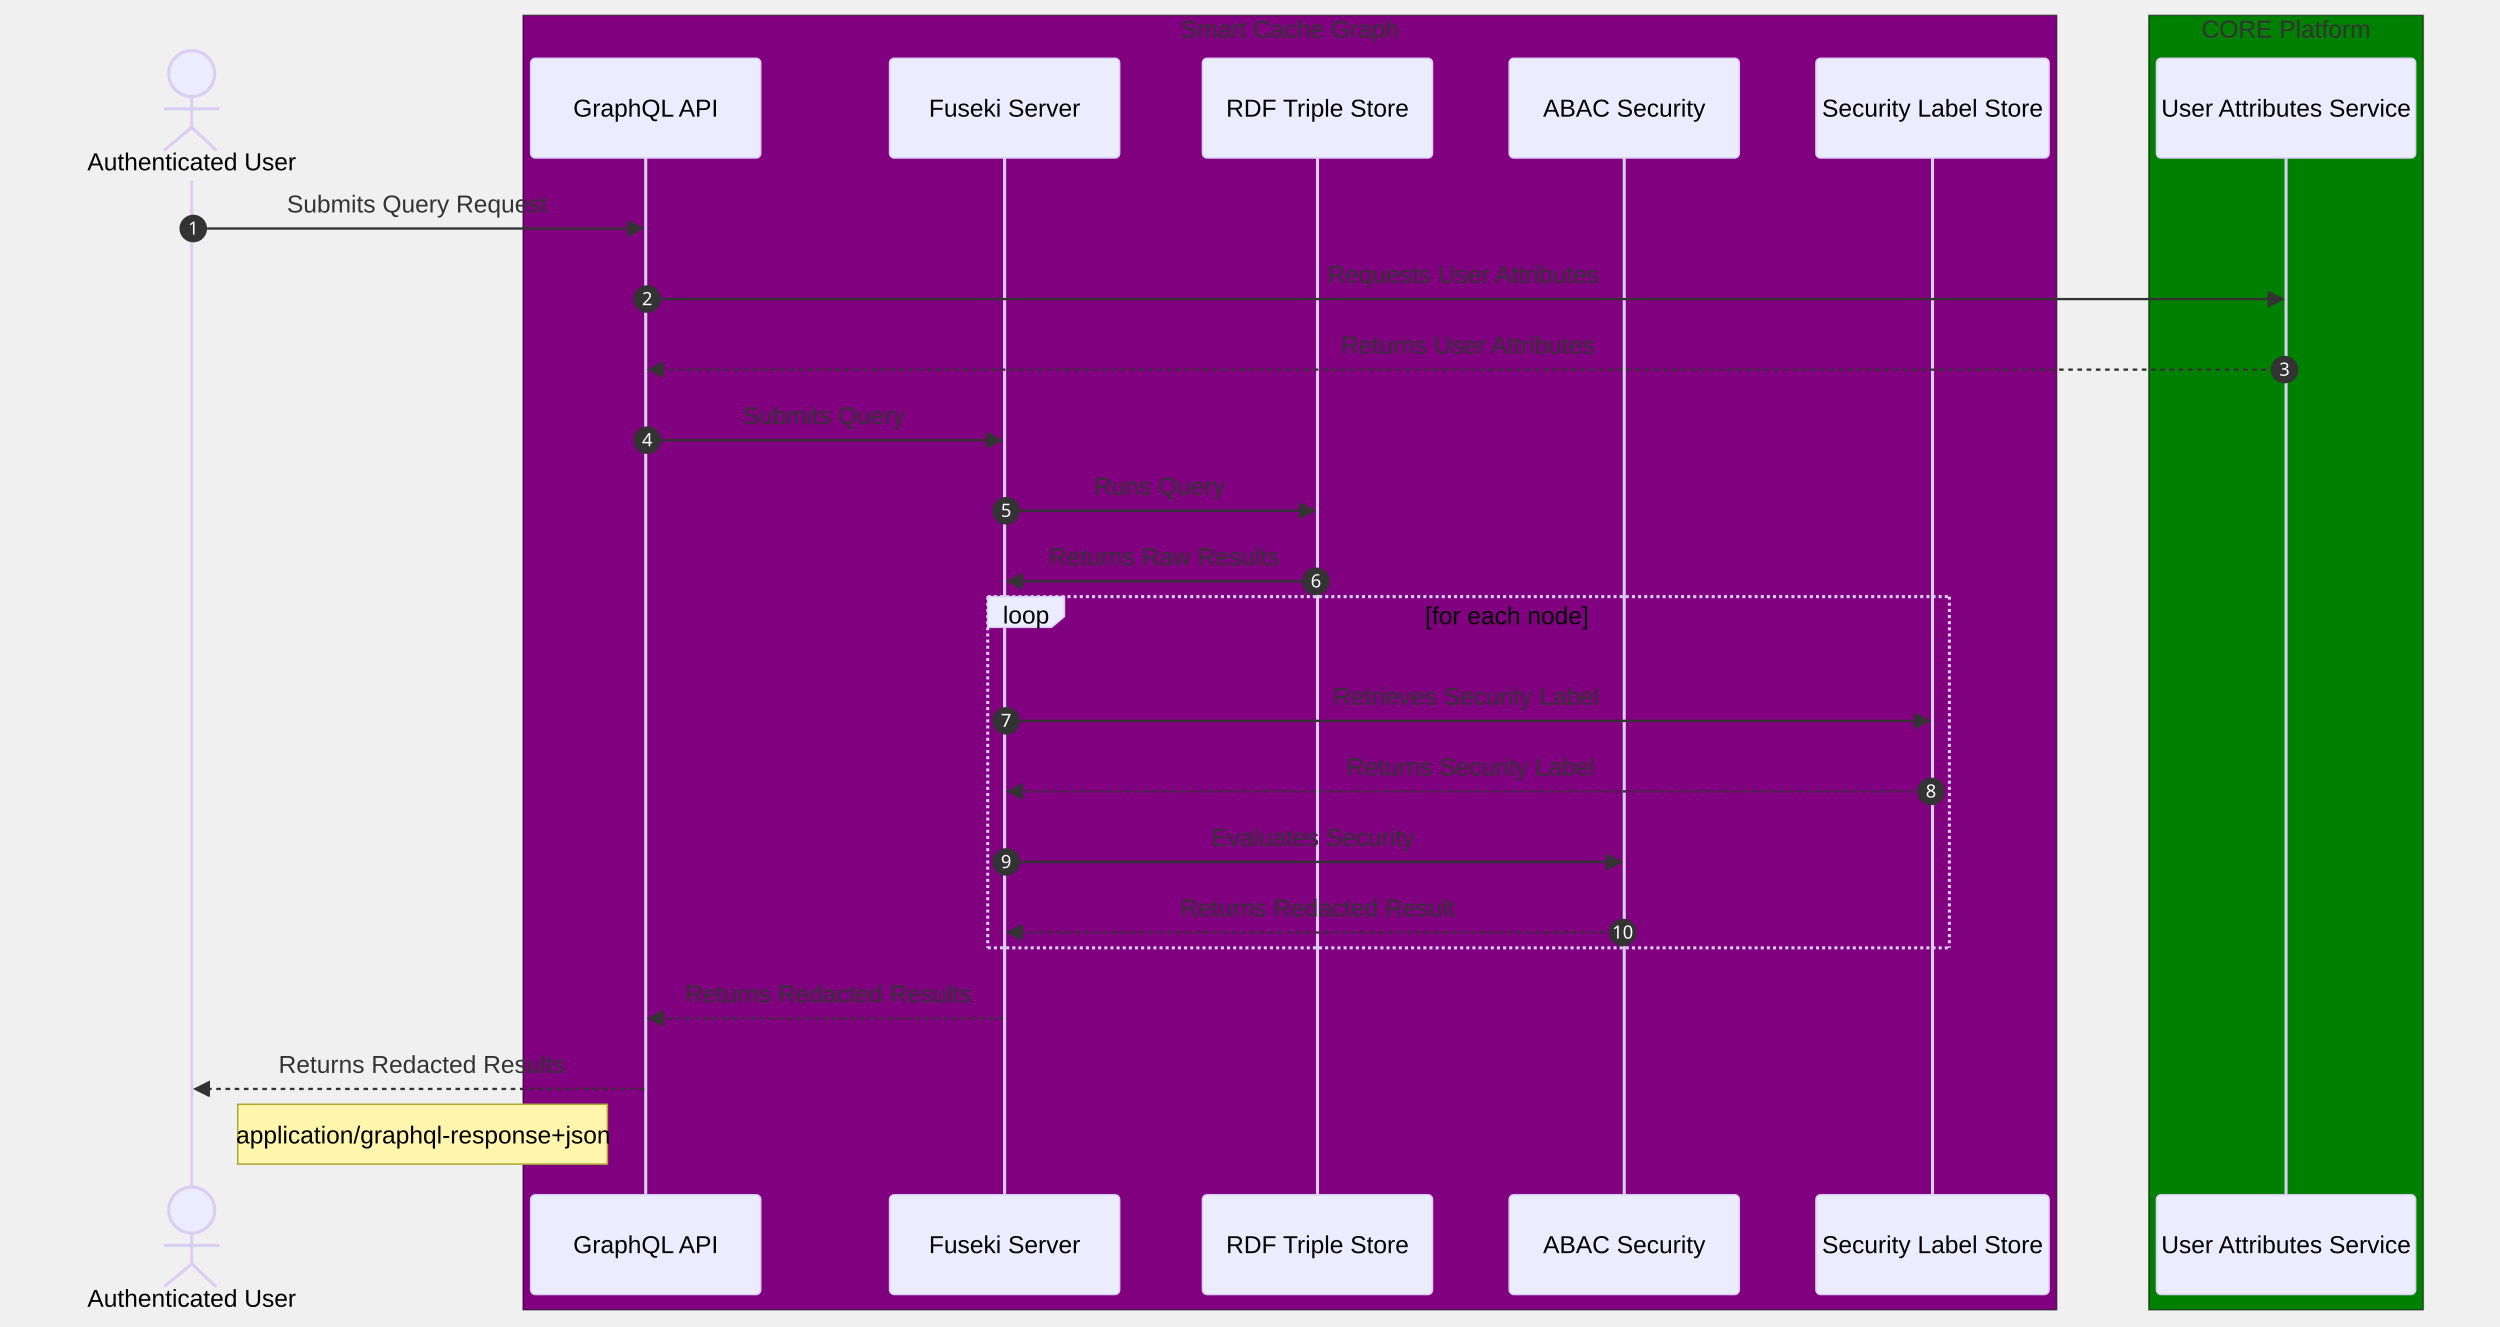
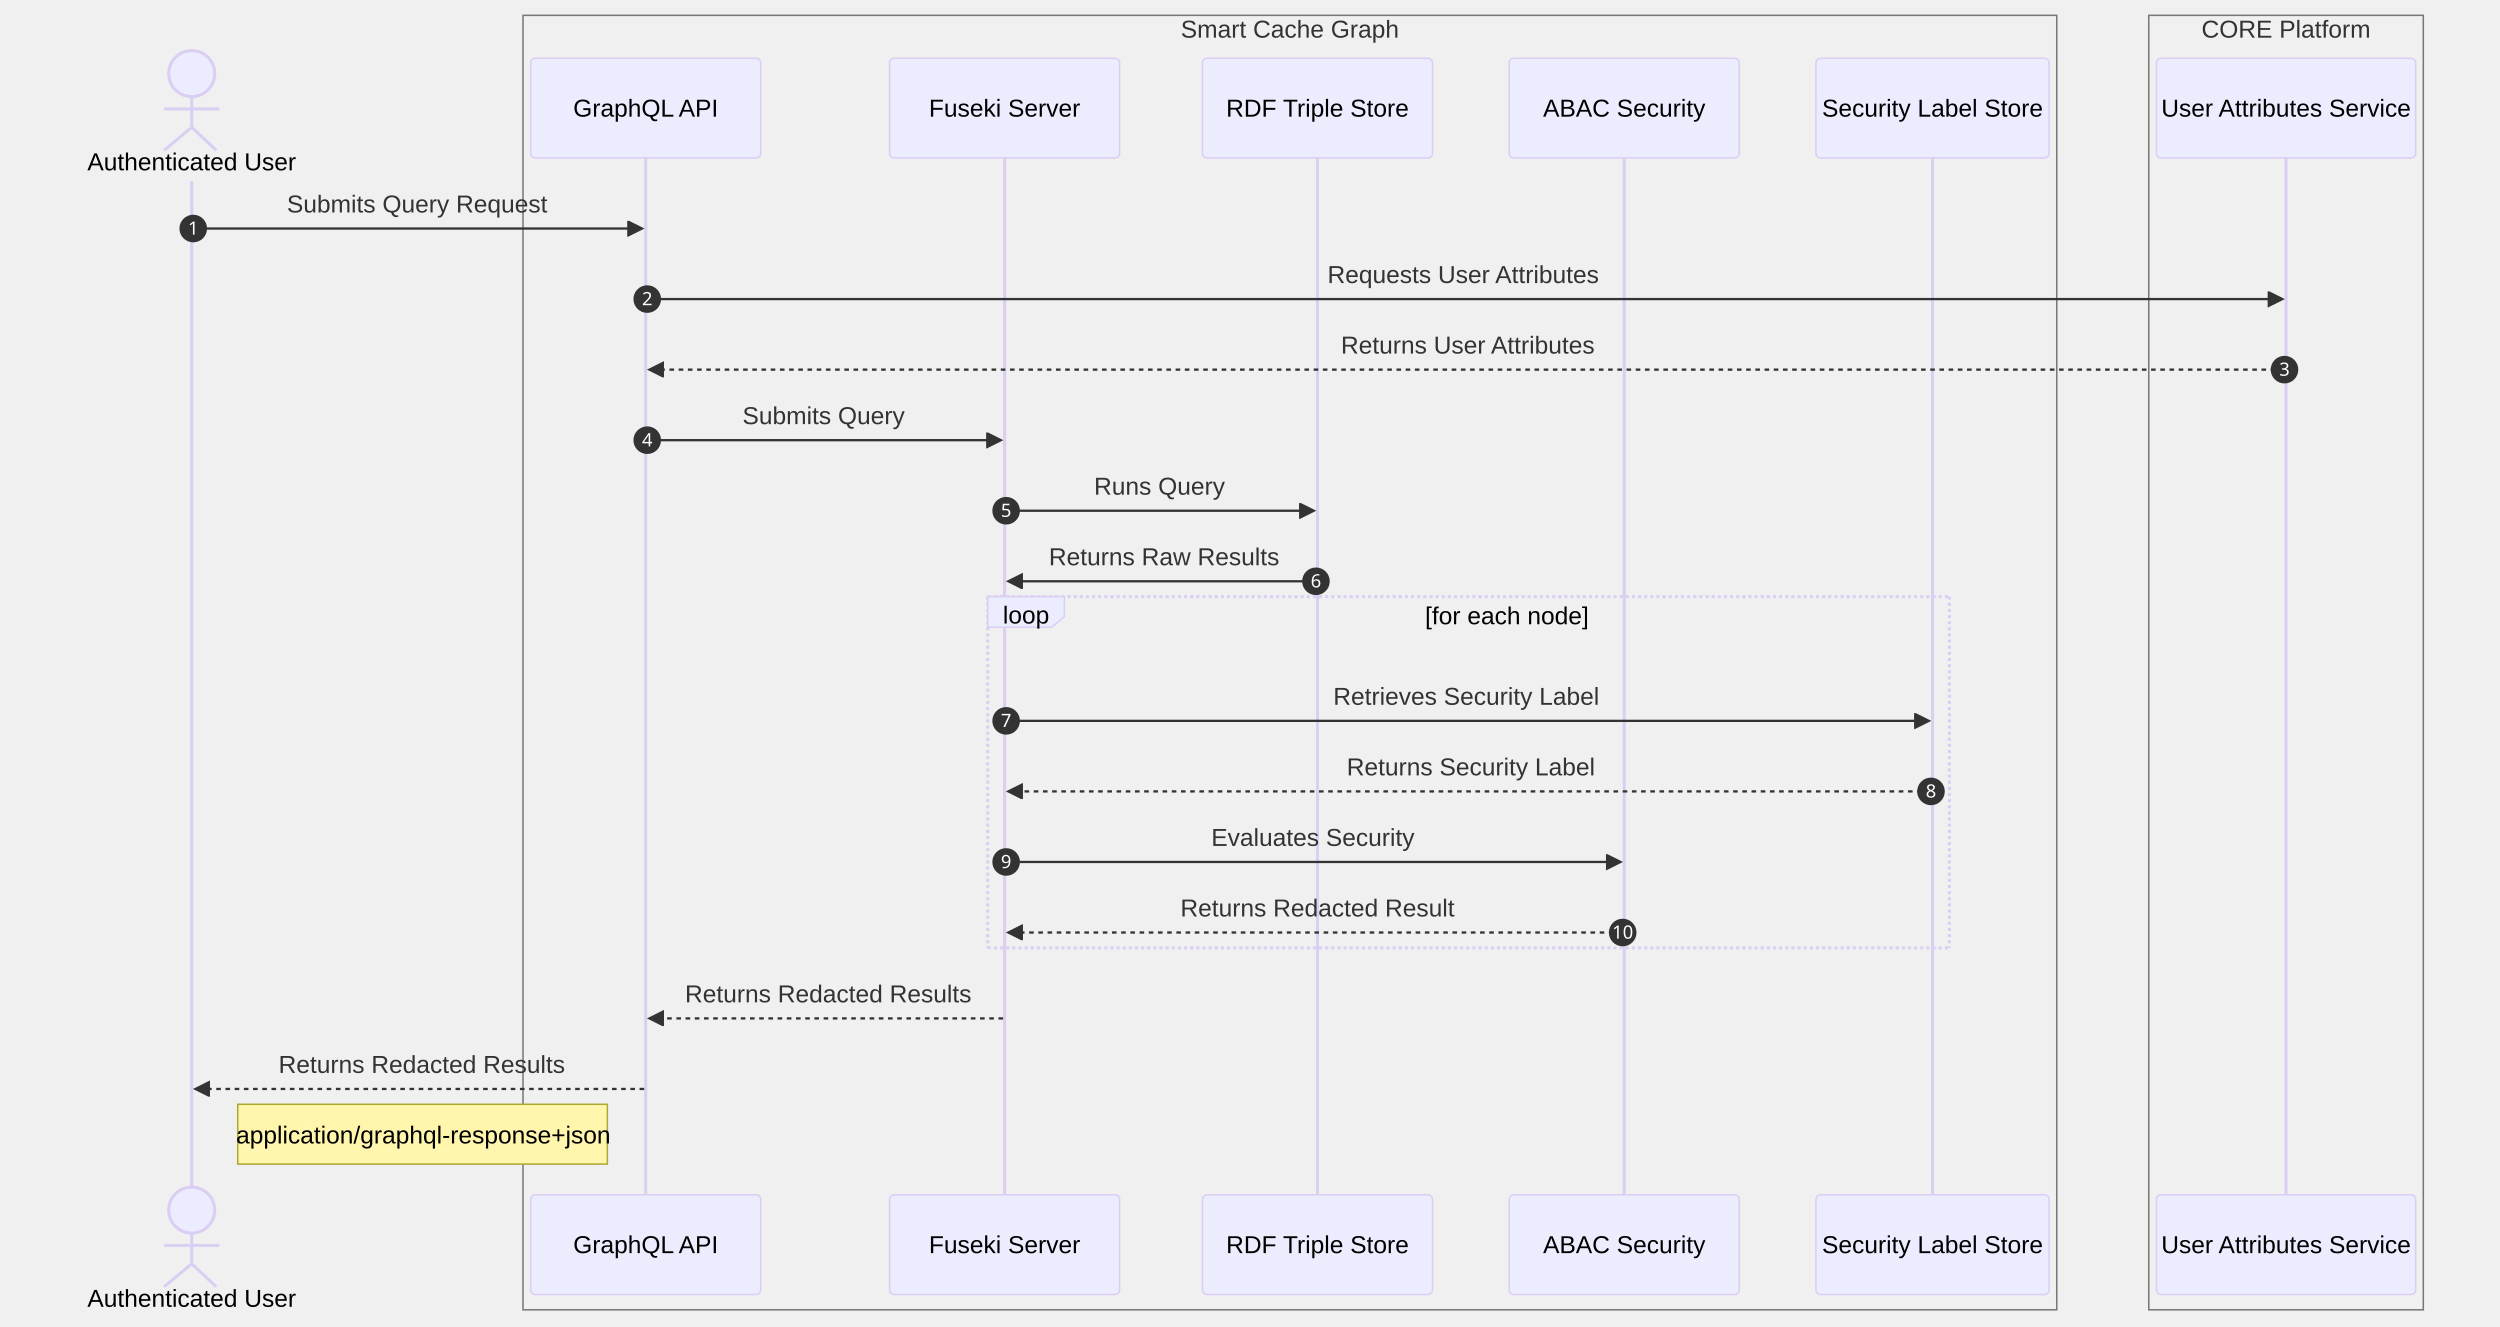
<svg xmlns="http://www.w3.org/2000/svg" aria-roledescription="sequence" role="graphics-document document" viewBox="-50 -10 1630 865" style="max-width: 1630px; background-color: white;" width="100%" id="my-svg">
  <g>
-     <rect class="rect" height="844" width="179" stroke="rgb(0,0,0, 0.5)" fill="Green" y="0" x="1351" />
+     <rect class="rect" height="844" width="179" stroke="rgb(0,0,0, 0.5)" fill="transparent" y="0" x="1351" />
    <text style="text-anchor: middle; font-size: 16px; font-weight: 400;" class="text" alignment-baseline="central" dominant-baseline="central" y="9" x="1440.5">
      <tspan dy="0" x="1440.5">CORE Platform</tspan>
    </text>
  </g>
  <g>
-     <rect class="rect" height="844" width="1000" stroke="rgb(0,0,0, 0.5)" fill="Purple" y="0" x="291" />
+     <rect class="rect" height="844" width="1000" stroke="rgb(0,0,0, 0.5)" fill="transparent" y="0" x="291" />
    <text style="text-anchor: middle; font-size: 16px; font-weight: 400;" class="text" alignment-baseline="central" dominant-baseline="central" y="9" x="791">
      <tspan dy="0" x="791">Smart Cache Graph</tspan>
    </text>
  </g>
  <g>
    <rect class="actor actor-bottom" ry="3" rx="3" name="UAS" height="65" width="169" stroke="#666" fill="#eaeaea" y="769" x="1356" />
    <text style="text-anchor: middle; font-size: 16px; font-weight: 400;" class="actor" alignment-baseline="central" dominant-baseline="central" y="801.5" x="1440.5">
      <tspan dy="0" x="1440.5">User Attributes Service</tspan>
    </text>
  </g>
  <g>
    <rect class="actor actor-bottom" ry="3" rx="3" name="L" height="65" width="152" stroke="#666" fill="#eaeaea" y="769" x="1134" />
    <text style="text-anchor: middle; font-size: 16px; font-weight: 400;" class="actor" alignment-baseline="central" dominant-baseline="central" y="801.5" x="1210">
      <tspan dy="0" x="1210">Security Label Store</tspan>
    </text>
  </g>
  <g>
    <rect class="actor actor-bottom" ry="3" rx="3" name="A" height="65" width="150" stroke="#666" fill="#eaeaea" y="769" x="934" />
    <text style="text-anchor: middle; font-size: 16px; font-weight: 400;" class="actor" alignment-baseline="central" dominant-baseline="central" y="801.5" x="1009">
      <tspan dy="0" x="1009">ABAC Security</tspan>
    </text>
  </g>
  <g>
    <rect class="actor actor-bottom" ry="3" rx="3" name="J" height="65" width="150" stroke="#666" fill="#eaeaea" y="769" x="734" />
    <text style="text-anchor: middle; font-size: 16px; font-weight: 400;" class="actor" alignment-baseline="central" dominant-baseline="central" y="801.5" x="809">
      <tspan dy="0" x="809">RDF Triple Store</tspan>
    </text>
  </g>
  <g>
    <rect class="actor actor-bottom" ry="3" rx="3" name="FS" height="65" width="150" stroke="#666" fill="#eaeaea" y="769" x="530" />
    <text style="text-anchor: middle; font-size: 16px; font-weight: 400;" class="actor" alignment-baseline="central" dominant-baseline="central" y="801.5" x="605">
      <tspan dy="0" x="605">Fuseki Server</tspan>
    </text>
  </g>
  <g>
    <rect class="actor actor-bottom" ry="3" rx="3" name="G" height="65" width="150" stroke="#666" fill="#eaeaea" y="769" x="296" />
    <text style="text-anchor: middle; font-size: 16px; font-weight: 400;" class="actor" alignment-baseline="central" dominant-baseline="central" y="801.5" x="371">
      <tspan dy="0" x="371">GraphQL API</tspan>
    </text>
  </g>
  <g>
    <line stroke="#999" stroke-width="0.5px" class="200" y2="769" x2="1440.5" y1="33" x1="1440.5" id="actor6" />
    <g id="root-6">
      <rect class="actor actor-top" ry="3" rx="3" name="UAS" height="65" width="169" stroke="#666" fill="#eaeaea" y="28" x="1356" />
      <text style="text-anchor: middle; font-size: 16px; font-weight: 400;" class="actor" alignment-baseline="central" dominant-baseline="central" y="60.5" x="1440.5">
        <tspan dy="0" x="1440.5">User Attributes Service</tspan>
      </text>
    </g>
  </g>
  <g>
    <line stroke="#999" stroke-width="0.5px" class="200" y2="769" x2="1210" y1="33" x1="1210" id="actor5" />
    <g id="root-5">
      <rect class="actor actor-top" ry="3" rx="3" name="L" height="65" width="152" stroke="#666" fill="#eaeaea" y="28" x="1134" />
      <text style="text-anchor: middle; font-size: 16px; font-weight: 400;" class="actor" alignment-baseline="central" dominant-baseline="central" y="60.5" x="1210">
        <tspan dy="0" x="1210">Security Label Store</tspan>
      </text>
    </g>
  </g>
  <g>
    <line stroke="#999" stroke-width="0.5px" class="200" y2="769" x2="1009" y1="33" x1="1009" id="actor4" />
    <g id="root-4">
      <rect class="actor actor-top" ry="3" rx="3" name="A" height="65" width="150" stroke="#666" fill="#eaeaea" y="28" x="934" />
      <text style="text-anchor: middle; font-size: 16px; font-weight: 400;" class="actor" alignment-baseline="central" dominant-baseline="central" y="60.5" x="1009">
        <tspan dy="0" x="1009">ABAC Security</tspan>
      </text>
    </g>
  </g>
  <g>
    <line stroke="#999" stroke-width="0.5px" class="200" y2="769" x2="809" y1="33" x1="809" id="actor3" />
    <g id="root-3">
      <rect class="actor actor-top" ry="3" rx="3" name="J" height="65" width="150" stroke="#666" fill="#eaeaea" y="28" x="734" />
      <text style="text-anchor: middle; font-size: 16px; font-weight: 400;" class="actor" alignment-baseline="central" dominant-baseline="central" y="60.5" x="809">
        <tspan dy="0" x="809">RDF Triple Store</tspan>
      </text>
    </g>
  </g>
  <g>
    <line stroke="#999" stroke-width="0.5px" class="200" y2="769" x2="605" y1="33" x1="605" id="actor2" />
    <g id="root-2">
      <rect class="actor actor-top" ry="3" rx="3" name="FS" height="65" width="150" stroke="#666" fill="#eaeaea" y="28" x="530" />
      <text style="text-anchor: middle; font-size: 16px; font-weight: 400;" class="actor" alignment-baseline="central" dominant-baseline="central" y="60.5" x="605">
        <tspan dy="0" x="605">Fuseki Server</tspan>
      </text>
    </g>
  </g>
  <g>
    <line stroke="#999" stroke-width="0.5px" class="200" y2="769" x2="371" y1="33" x1="371" id="actor1" />
    <g id="root-1">
      <rect class="actor actor-top" ry="3" rx="3" name="G" height="65" width="150" stroke="#666" fill="#eaeaea" y="28" x="296" />
      <text style="text-anchor: middle; font-size: 16px; font-weight: 400;" class="actor" alignment-baseline="central" dominant-baseline="central" y="60.5" x="371">
        <tspan dy="0" x="371">GraphQL API</tspan>
      </text>
    </g>
  </g>
  <style>#my-svg{font-family:"trebuchet ms",verdana,arial,sans-serif;font-size:16px;fill:#333;}#my-svg .error-icon{fill:#552222;}#my-svg .error-text{fill:#552222;stroke:#552222;}#my-svg .edge-thickness-normal{stroke-width:2px;}#my-svg .edge-thickness-thick{stroke-width:3.5px;}#my-svg .edge-pattern-solid{stroke-dasharray:0;}#my-svg .edge-pattern-dashed{stroke-dasharray:3;}#my-svg .edge-pattern-dotted{stroke-dasharray:2;}#my-svg .marker{fill:#333333;stroke:#333333;}#my-svg .marker.cross{stroke:#333333;}#my-svg svg{font-family:"trebuchet ms",verdana,arial,sans-serif;font-size:16px;}#my-svg .actor{stroke:hsl(259.626, 59.777%, 87.902%);fill:#ECECFF;}#my-svg text.actor&gt;tspan{fill:black;stroke:none;}#my-svg .actor-line{stroke:grey;}#my-svg .messageLine0{stroke-width:1.5;stroke-dasharray:none;stroke:#333;}#my-svg .messageLine1{stroke-width:1.5;stroke-dasharray:2,2;stroke:#333;}#my-svg #arrowhead path{fill:#333;stroke:#333;}#my-svg .sequenceNumber{fill:white;}#my-svg #sequencenumber{fill:#333;}#my-svg #crosshead path{fill:#333;stroke:#333;}#my-svg .messageText{fill:#333;stroke:none;}#my-svg .labelBox{stroke:hsl(259.626, 59.777%, 87.902%);fill:#ECECFF;}#my-svg .labelText,#my-svg .labelText&gt;tspan{fill:black;stroke:none;}#my-svg .loopText,#my-svg .loopText&gt;tspan{fill:black;stroke:none;}#my-svg .loopLine{stroke-width:2px;stroke-dasharray:2,2;stroke:hsl(259.626, 59.777%, 87.902%);fill:hsl(259.626, 59.777%, 87.902%);}#my-svg .note{stroke:#aaaa33;fill:#fff5ad;}#my-svg .noteText,#my-svg .noteText&gt;tspan{fill:black;stroke:none;}#my-svg .activation0{fill:#f4f4f4;stroke:#666;}#my-svg .activation1{fill:#f4f4f4;stroke:#666;}#my-svg .activation2{fill:#f4f4f4;stroke:#666;}#my-svg .actorPopupMenu{position:absolute;}#my-svg .actorPopupMenuPanel{position:absolute;fill:#ECECFF;box-shadow:0px 8px 16px 0px rgba(0,0,0,0.2);filter:drop-shadow(3px 5px 2px rgb(0 0 0 / 0.4));}#my-svg .actor-man line{stroke:hsl(259.626, 59.777%, 87.902%);fill:#ECECFF;}#my-svg .actor-man circle,#my-svg line{stroke:hsl(259.626, 59.777%, 87.902%);fill:#ECECFF;stroke-width:2px;}#my-svg :root{--mermaid-font-family:"trebuchet ms",verdana,arial,sans-serif;}</style>
  <g />
  <defs>
    <symbol height="24" width="24" id="computer">
      <path d="M2 2v13h20v-13h-20zm18 11h-16v-9h16v9zm-10.228 6l.466-1h3.524l.467 1h-4.457zm14.228 3h-24l2-6h2.104l-1.33 4h18.45l-1.297-4h2.073l2 6zm-5-10h-14v-7h14v7z" transform="scale(.5)" />
    </symbol>
  </defs>
  <defs>
    <symbol clip-rule="evenodd" fill-rule="evenodd" id="database">
      <path d="M12.258.001l.256.004.255.005.253.008.251.01.249.012.247.015.246.016.242.019.241.02.239.023.236.024.233.027.231.028.229.031.225.032.223.034.22.036.217.038.214.04.211.041.208.043.205.045.201.046.198.048.194.05.191.051.187.053.183.054.18.056.175.057.172.059.168.06.163.061.16.063.155.064.15.066.074.033.073.033.071.034.07.034.069.035.068.035.067.035.066.035.064.036.064.036.062.036.06.036.06.037.058.037.058.037.055.038.055.038.053.038.052.038.051.039.05.039.048.039.047.039.045.04.044.04.043.04.041.04.04.041.039.041.037.041.036.041.034.041.033.042.032.042.03.042.029.042.027.042.026.043.024.043.023.043.021.043.02.043.018.044.017.043.015.044.013.044.012.044.011.045.009.044.007.045.006.045.004.045.002.045.001.045v17l-.001.045-.002.045-.004.045-.006.045-.007.045-.009.044-.011.045-.012.044-.013.044-.015.044-.017.043-.018.044-.02.043-.021.043-.023.043-.024.043-.026.043-.027.042-.029.042-.03.042-.032.042-.033.042-.034.041-.036.041-.037.041-.039.041-.04.041-.041.04-.043.04-.044.04-.045.04-.047.039-.048.039-.05.039-.051.039-.052.038-.053.038-.055.038-.055.038-.058.037-.058.037-.06.037-.06.036-.062.036-.064.036-.064.036-.066.035-.067.035-.068.035-.069.035-.07.034-.071.034-.073.033-.074.033-.15.066-.155.064-.16.063-.163.061-.168.06-.172.059-.175.057-.18.056-.183.054-.187.053-.191.051-.194.05-.198.048-.201.046-.205.045-.208.043-.211.041-.214.04-.217.038-.22.036-.223.034-.225.032-.229.031-.231.028-.233.027-.236.024-.239.023-.241.02-.242.019-.246.016-.247.015-.249.012-.251.01-.253.008-.255.005-.256.004-.258.001-.258-.001-.256-.004-.255-.005-.253-.008-.251-.01-.249-.012-.247-.015-.245-.016-.243-.019-.241-.02-.238-.023-.236-.024-.234-.027-.231-.028-.228-.031-.226-.032-.223-.034-.22-.036-.217-.038-.214-.04-.211-.041-.208-.043-.204-.045-.201-.046-.198-.048-.195-.05-.19-.051-.187-.053-.184-.054-.179-.056-.176-.057-.172-.059-.167-.06-.164-.061-.159-.063-.155-.064-.151-.066-.074-.033-.072-.033-.072-.034-.07-.034-.069-.035-.068-.035-.067-.035-.066-.035-.064-.036-.063-.036-.062-.036-.061-.036-.06-.037-.058-.037-.057-.037-.056-.038-.055-.038-.053-.038-.052-.038-.051-.039-.049-.039-.049-.039-.046-.039-.046-.04-.044-.04-.043-.04-.041-.04-.04-.041-.039-.041-.037-.041-.036-.041-.034-.041-.033-.042-.032-.042-.03-.042-.029-.042-.027-.042-.026-.043-.024-.043-.023-.043-.021-.043-.02-.043-.018-.044-.017-.043-.015-.044-.013-.044-.012-.044-.011-.045-.009-.044-.007-.045-.006-.045-.004-.045-.002-.045-.001-.045v-17l.001-.045.002-.045.004-.045.006-.045.007-.045.009-.044.011-.045.012-.044.013-.044.015-.044.017-.043.018-.044.02-.043.021-.043.023-.043.024-.043.026-.043.027-.042.029-.042.03-.042.032-.042.033-.042.034-.041.036-.041.037-.041.039-.041.04-.041.041-.04.043-.04.044-.04.046-.04.046-.039.049-.039.049-.039.051-.039.052-.038.053-.038.055-.038.056-.038.057-.037.058-.037.06-.037.061-.036.062-.036.063-.036.064-.036.066-.035.067-.035.068-.035.069-.035.07-.034.072-.034.072-.033.074-.033.151-.066.155-.064.159-.063.164-.061.167-.06.172-.059.176-.057.179-.056.184-.054.187-.053.19-.051.195-.05.198-.048.201-.046.204-.045.208-.043.211-.041.214-.04.217-.038.22-.036.223-.034.226-.032.228-.031.231-.028.234-.027.236-.024.238-.023.241-.02.243-.019.245-.016.247-.015.249-.012.251-.01.253-.008.255-.005.256-.004.258-.001.258.001zm-9.258 20.499v.01l.001.021.003.021.004.022.005.021.006.022.007.022.009.023.01.022.011.023.012.023.013.023.015.023.016.024.017.023.018.024.019.024.021.024.022.025.023.024.024.025.052.049.056.05.061.051.066.051.07.051.075.051.079.052.084.052.088.052.092.052.097.052.102.051.105.052.11.052.114.051.119.051.123.051.127.05.131.05.135.05.139.048.144.049.147.047.152.047.155.047.16.045.163.045.167.043.171.043.176.041.178.041.183.039.187.039.19.037.194.035.197.035.202.033.204.031.209.03.212.029.216.027.219.025.222.024.226.021.23.02.233.018.236.016.24.015.243.012.246.01.249.008.253.005.256.004.259.001.26-.001.257-.004.254-.005.25-.008.247-.011.244-.012.241-.014.237-.016.233-.018.231-.021.226-.021.224-.024.22-.026.216-.027.212-.028.21-.031.205-.031.202-.034.198-.034.194-.036.191-.037.187-.039.183-.04.179-.04.175-.042.172-.043.168-.044.163-.045.16-.046.155-.046.152-.047.148-.048.143-.049.139-.049.136-.05.131-.05.126-.05.123-.051.118-.052.114-.051.11-.052.106-.052.101-.052.096-.052.092-.052.088-.053.083-.051.079-.052.074-.052.07-.051.065-.051.06-.051.056-.05.051-.05.023-.024.023-.025.021-.024.02-.024.019-.024.018-.024.017-.024.015-.023.014-.024.013-.023.012-.023.01-.023.01-.022.008-.022.006-.022.006-.022.004-.022.004-.021.001-.021.001-.021v-4.127l-.077.055-.08.053-.083.054-.085.053-.087.052-.09.052-.093.051-.095.05-.097.05-.1.049-.102.049-.105.048-.106.047-.109.047-.111.046-.114.045-.115.045-.118.044-.12.043-.122.042-.124.042-.126.041-.128.04-.13.04-.132.038-.134.038-.135.037-.138.037-.139.035-.142.035-.143.034-.144.033-.147.032-.148.031-.15.03-.151.03-.153.029-.154.027-.156.027-.158.026-.159.025-.161.024-.162.023-.163.022-.165.021-.166.02-.167.019-.169.018-.169.017-.171.016-.173.015-.173.014-.175.013-.175.012-.177.011-.178.01-.179.008-.179.008-.181.006-.182.005-.182.004-.184.003-.184.002h-.37l-.184-.002-.184-.003-.182-.004-.182-.005-.181-.006-.179-.008-.179-.008-.178-.01-.176-.011-.176-.012-.175-.013-.173-.014-.172-.015-.171-.016-.17-.017-.169-.018-.167-.019-.166-.02-.165-.021-.163-.022-.162-.023-.161-.024-.159-.025-.157-.026-.156-.027-.155-.027-.153-.029-.151-.03-.15-.03-.148-.031-.146-.032-.145-.033-.143-.034-.141-.035-.14-.035-.137-.037-.136-.037-.134-.038-.132-.038-.13-.04-.128-.04-.126-.041-.124-.042-.122-.042-.12-.044-.117-.043-.116-.045-.113-.045-.112-.046-.109-.047-.106-.047-.105-.048-.102-.049-.1-.049-.097-.05-.095-.05-.093-.052-.09-.051-.087-.052-.085-.053-.083-.054-.08-.054-.077-.054v4.127zm0-5.654v.011l.001.021.003.021.004.021.005.022.006.022.007.022.009.022.01.022.011.023.012.023.013.023.015.024.016.023.017.024.018.024.019.024.021.024.022.024.023.025.024.024.052.05.056.05.061.05.066.051.07.051.075.052.079.051.084.052.088.052.092.052.097.052.102.052.105.052.11.051.114.051.119.052.123.05.127.051.131.05.135.049.139.049.144.048.147.048.152.047.155.046.16.045.163.045.167.044.171.042.176.042.178.04.183.04.187.038.19.037.194.036.197.034.202.033.204.032.209.03.212.028.216.027.219.025.222.024.226.022.23.02.233.018.236.016.24.014.243.012.246.01.249.008.253.006.256.003.259.001.26-.001.257-.003.254-.006.25-.008.247-.01.244-.012.241-.015.237-.016.233-.018.231-.02.226-.022.224-.024.22-.025.216-.027.212-.029.21-.03.205-.032.202-.033.198-.035.194-.036.191-.037.187-.039.183-.039.179-.041.175-.042.172-.043.168-.044.163-.045.16-.045.155-.047.152-.047.148-.048.143-.048.139-.05.136-.049.131-.05.126-.051.123-.051.118-.051.114-.052.11-.052.106-.052.101-.052.096-.052.092-.052.088-.052.083-.052.079-.052.074-.051.07-.052.065-.051.06-.05.056-.051.051-.049.023-.025.023-.024.021-.025.02-.024.019-.024.018-.024.017-.024.015-.023.014-.023.013-.024.012-.022.01-.023.01-.023.008-.022.006-.022.006-.022.004-.021.004-.022.001-.021.001-.021v-4.139l-.077.054-.08.054-.083.054-.085.052-.087.053-.09.051-.093.051-.095.051-.097.05-.1.049-.102.049-.105.048-.106.047-.109.047-.111.046-.114.045-.115.044-.118.044-.12.044-.122.042-.124.042-.126.041-.128.04-.13.039-.132.039-.134.038-.135.037-.138.036-.139.036-.142.035-.143.033-.144.033-.147.033-.148.031-.15.03-.151.03-.153.028-.154.028-.156.027-.158.026-.159.025-.161.024-.162.023-.163.022-.165.021-.166.02-.167.019-.169.018-.169.017-.171.016-.173.015-.173.014-.175.013-.175.012-.177.011-.178.009-.179.009-.179.007-.181.007-.182.005-.182.004-.184.003-.184.002h-.37l-.184-.002-.184-.003-.182-.004-.182-.005-.181-.007-.179-.007-.179-.009-.178-.009-.176-.011-.176-.012-.175-.013-.173-.014-.172-.015-.171-.016-.17-.017-.169-.018-.167-.019-.166-.02-.165-.021-.163-.022-.162-.023-.161-.024-.159-.025-.157-.026-.156-.027-.155-.028-.153-.028-.151-.03-.15-.03-.148-.031-.146-.033-.145-.033-.143-.033-.141-.035-.14-.036-.137-.036-.136-.037-.134-.038-.132-.039-.13-.039-.128-.04-.126-.041-.124-.042-.122-.043-.12-.043-.117-.044-.116-.044-.113-.046-.112-.046-.109-.046-.106-.047-.105-.048-.102-.049-.1-.049-.097-.05-.095-.051-.093-.051-.09-.051-.087-.053-.085-.052-.083-.054-.08-.054-.077-.054v4.139zm0-5.666v.011l.001.02.003.022.004.021.005.022.006.021.007.022.009.023.01.022.011.023.012.023.013.023.015.023.016.024.017.024.018.023.019.024.021.025.022.024.023.024.024.025.052.05.056.05.061.05.066.051.07.051.075.052.079.051.084.052.088.052.092.052.097.052.102.052.105.051.11.052.114.051.119.051.123.051.127.05.131.05.135.05.139.049.144.048.147.048.152.047.155.046.16.045.163.045.167.043.171.043.176.042.178.04.183.04.187.038.19.037.194.036.197.034.202.033.204.032.209.03.212.028.216.027.219.025.222.024.226.021.23.02.233.018.236.017.24.014.243.012.246.01.249.008.253.006.256.003.259.001.26-.001.257-.003.254-.006.25-.008.247-.01.244-.013.241-.014.237-.016.233-.018.231-.02.226-.022.224-.024.22-.025.216-.027.212-.029.21-.03.205-.032.202-.033.198-.035.194-.036.191-.037.187-.039.183-.039.179-.041.175-.042.172-.043.168-.044.163-.045.16-.045.155-.047.152-.047.148-.048.143-.049.139-.049.136-.049.131-.051.126-.05.123-.051.118-.052.114-.051.11-.052.106-.052.101-.052.096-.052.092-.052.088-.052.083-.052.079-.052.074-.052.07-.051.065-.051.06-.051.056-.05.051-.049.023-.025.023-.025.021-.024.02-.024.019-.024.018-.024.017-.024.015-.023.014-.024.013-.023.012-.023.01-.022.01-.023.008-.022.006-.022.006-.022.004-.022.004-.021.001-.021.001-.021v-4.153l-.077.054-.08.054-.083.053-.085.053-.087.053-.09.051-.093.051-.095.051-.097.05-.1.049-.102.048-.105.048-.106.048-.109.046-.111.046-.114.046-.115.044-.118.044-.12.043-.122.043-.124.042-.126.041-.128.04-.13.039-.132.039-.134.038-.135.037-.138.036-.139.036-.142.034-.143.034-.144.033-.147.032-.148.032-.15.03-.151.03-.153.028-.154.028-.156.027-.158.026-.159.024-.161.024-.162.023-.163.023-.165.021-.166.02-.167.019-.169.018-.169.017-.171.016-.173.015-.173.014-.175.013-.175.012-.177.01-.178.01-.179.009-.179.007-.181.006-.182.006-.182.004-.184.003-.184.001-.185.001-.185-.001-.184-.001-.184-.003-.182-.004-.182-.006-.181-.006-.179-.007-.179-.009-.178-.01-.176-.01-.176-.012-.175-.013-.173-.014-.172-.015-.171-.016-.17-.017-.169-.018-.167-.019-.166-.02-.165-.021-.163-.023-.162-.023-.161-.024-.159-.024-.157-.026-.156-.027-.155-.028-.153-.028-.151-.03-.15-.03-.148-.032-.146-.032-.145-.033-.143-.034-.141-.034-.14-.036-.137-.036-.136-.037-.134-.038-.132-.039-.13-.039-.128-.041-.126-.041-.124-.041-.122-.043-.12-.043-.117-.044-.116-.044-.113-.046-.112-.046-.109-.046-.106-.048-.105-.048-.102-.048-.1-.05-.097-.049-.095-.051-.093-.051-.09-.052-.087-.052-.085-.053-.083-.053-.08-.054-.077-.054v4.153zm8.74-8.179l-.257.004-.254.005-.25.008-.247.011-.244.012-.241.014-.237.016-.233.018-.231.021-.226.022-.224.023-.22.026-.216.027-.212.028-.21.031-.205.032-.202.033-.198.034-.194.036-.191.038-.187.038-.183.04-.179.041-.175.042-.172.043-.168.043-.163.045-.16.046-.155.046-.152.048-.148.048-.143.048-.139.049-.136.05-.131.05-.126.051-.123.051-.118.051-.114.052-.11.052-.106.052-.101.052-.096.052-.092.052-.088.052-.083.052-.079.052-.074.051-.07.052-.065.051-.06.05-.056.05-.051.05-.023.025-.023.024-.021.024-.02.025-.019.024-.018.024-.017.023-.015.024-.014.023-.013.023-.012.023-.01.023-.01.022-.008.022-.006.023-.006.021-.004.022-.004.021-.001.021-.001.021.001.021.001.021.004.021.004.022.006.021.006.023.008.022.01.022.01.023.012.023.013.023.014.023.015.024.017.023.018.024.019.024.02.025.021.024.023.024.023.025.051.05.056.05.06.05.065.051.07.052.074.051.079.052.083.052.088.052.092.052.096.052.101.052.106.052.11.052.114.052.118.051.123.051.126.051.131.05.136.05.139.049.143.048.148.048.152.048.155.046.16.046.163.045.168.043.172.043.175.042.179.041.183.04.187.038.191.038.194.036.198.034.202.033.205.032.21.031.212.028.216.027.22.026.224.023.226.022.231.021.233.018.237.016.241.014.244.012.247.011.25.008.254.005.257.004.26.001.26-.001.257-.004.254-.005.25-.008.247-.011.244-.012.241-.014.237-.016.233-.018.231-.021.226-.022.224-.023.22-.026.216-.027.212-.028.21-.031.205-.032.202-.033.198-.034.194-.036.191-.038.187-.038.183-.04.179-.041.175-.042.172-.043.168-.043.163-.045.16-.046.155-.046.152-.048.148-.048.143-.048.139-.049.136-.05.131-.05.126-.051.123-.051.118-.051.114-.052.11-.052.106-.052.101-.052.096-.052.092-.052.088-.052.083-.052.079-.052.074-.051.07-.052.065-.051.06-.05.056-.05.051-.05.023-.025.023-.024.021-.024.02-.025.019-.024.018-.024.017-.023.015-.024.014-.023.013-.023.012-.023.01-.023.01-.022.008-.022.006-.023.006-.021.004-.022.004-.021.001-.021.001-.021-.001-.021-.001-.021-.004-.021-.004-.022-.006-.021-.006-.023-.008-.022-.01-.022-.01-.023-.012-.023-.013-.023-.014-.023-.015-.024-.017-.023-.018-.024-.019-.024-.02-.025-.021-.024-.023-.024-.023-.025-.051-.05-.056-.05-.06-.05-.065-.051-.07-.052-.074-.051-.079-.052-.083-.052-.088-.052-.092-.052-.096-.052-.101-.052-.106-.052-.11-.052-.114-.052-.118-.051-.123-.051-.126-.051-.131-.05-.136-.05-.139-.049-.143-.048-.148-.048-.152-.048-.155-.046-.16-.046-.163-.045-.168-.043-.172-.043-.175-.042-.179-.041-.183-.04-.187-.038-.191-.038-.194-.036-.198-.034-.202-.033-.205-.032-.21-.031-.212-.028-.216-.027-.22-.026-.224-.023-.226-.022-.231-.021-.233-.018-.237-.016-.241-.014-.244-.012-.247-.011-.25-.008-.254-.005-.257-.004-.26-.001-.26.001z" transform="scale(.5)" />
    </symbol>
  </defs>
  <defs>
    <symbol height="24" width="24" id="clock">
      <path d="M12 2c5.514 0 10 4.486 10 10s-4.486 10-10 10-10-4.486-10-10 4.486-10 10-10zm0-2c-6.627 0-12 5.373-12 12s5.373 12 12 12 12-5.373 12-12-5.373-12-12-12zm5.848 12.459c.202.038.202.333.001.372-1.907.361-6.045 1.111-6.547 1.111-.719 0-1.301-.582-1.301-1.301 0-.512.77-5.447 1.125-7.445.034-.192.312-.181.343.014l.985 6.238 5.394 1.011z" transform="scale(.5)" />
    </symbol>
  </defs>
  <defs>
    <marker orient="auto" markerHeight="12" markerWidth="12" markerUnits="userSpaceOnUse" refY="5" refX="7.9" id="arrowhead">
      <path d="M 0 0 L 10 5 L 0 10 z" />
    </marker>
  </defs>
  <defs>
    <marker refY="4.5" refX="4" orient="auto" markerHeight="8" markerWidth="15" id="crosshead">
      <path style="stroke-dasharray: 0, 0;" d="M 1,2 L 6,7 M 6,2 L 1,7" stroke-width="1pt" stroke="#000000" fill="none" />
    </marker>
  </defs>
  <defs>
    <marker orient="auto" markerHeight="28" markerWidth="20" refY="7" refX="15.5" id="filled-head">
      <path d="M 18,7 L9,13 L14,7 L9,1 Z" />
    </marker>
  </defs>
  <defs>
    <marker orient="auto" markerHeight="40" markerWidth="60" refY="15" refX="15" id="sequencenumber">
      <circle r="6" cy="15" cx="15" />
    </marker>
  </defs>
  <g>
    <line class="loopLine" y2="379" x2="1221" y1="379" x1="594" />
    <line class="loopLine" y2="608" x2="1221" y1="379" x1="1221" />
    <line class="loopLine" y2="608" x2="1221" y1="608" x1="594" />
    <line class="loopLine" y2="608" x2="594" y1="379" x1="594" />
    <polygon class="labelBox" points="594,379 644,379 644,392 635.6,399 594,399" />
    <text style="font-size: 16px; font-weight: 400;" class="labelText" alignment-baseline="middle" dominant-baseline="middle" text-anchor="middle" y="392" x="619">loop</text>
    <text style="font-size: 16px; font-weight: 400;" class="loopText" text-anchor="middle" y="397" x="932.5">
      <tspan x="932.5">[for each node]</tspan>
    </text>
  </g>
  <g>
    <rect class="note" ry="0" rx="0" height="39" width="241" stroke="#666" fill="#EDF2AE" y="710" x="105" />
    <text style="font-size: 16px; font-weight: 400;" dy="1em" class="noteText" alignment-baseline="middle" dominant-baseline="middle" text-anchor="middle" y="715" x="226">
      <tspan x="226">application/graphql-response+json</tspan>
    </text>
  </g>
  <line stroke="#999" stroke-width="0.5px" class="200" y2="769" x2="75" y1="108" x1="75" id="actor0" />
  <g name="U" class="actor-man actor-top">
    <line y2="73" x2="75" y1="53" x1="75" id="actor-man-torso0" />
    <line y2="61" x2="93" y1="61" x1="57" id="actor-man-arms0" />
    <line y2="73" x2="75" y1="88" x1="57" />
    <line y2="88" x2="91" y1="73" x1="75" />
    <circle height="65" width="150" r="15" cy="38" cx="75" />
    <text style="text-anchor: middle; font-size: 16px; font-weight: 400;" class="actor" alignment-baseline="central" dominant-baseline="central" y="95.5" x="75">
      <tspan dy="0" x="75">Authenticated User</tspan>
    </text>
  </g>
  <text style="font-size: 16px; font-weight: 400;" dy="1em" class="messageText" alignment-baseline="middle" dominant-baseline="middle" text-anchor="middle" y="108" x="222">Submits Query Request</text>
  <line style="fill: none;" marker-start="url(#sequencenumber)" marker-end="url(#arrowhead)" stroke="none" stroke-width="2" class="messageLine0" y2="139" x2="367" y1="139" x1="76" />
  <text class="sequenceNumber" text-anchor="middle" font-size="12px" font-family="sans-serif" y="143" x="76">1</text>
  <text style="font-size: 16px; font-weight: 400;" dy="1em" class="messageText" alignment-baseline="middle" dominant-baseline="middle" text-anchor="middle" y="154" x="904">Requests User Attributes</text>
  <line style="fill: none;" marker-start="url(#sequencenumber)" marker-end="url(#arrowhead)" stroke="none" stroke-width="2" class="messageLine0" y2="185" x2="1436.5" y1="185" x1="372" />
  <text class="sequenceNumber" text-anchor="middle" font-size="12px" font-family="sans-serif" y="189" x="372">2</text>
  <text style="font-size: 16px; font-weight: 400;" dy="1em" class="messageText" alignment-baseline="middle" dominant-baseline="middle" text-anchor="middle" y="200" x="907">Returns User Attributes</text>
  <line style="stroke-dasharray: 3, 3; fill: none;" marker-start="url(#sequencenumber)" marker-end="url(#arrowhead)" stroke="none" stroke-width="2" class="messageLine1" y2="231" x2="375" y1="231" x1="1439.5" />
  <text class="sequenceNumber" text-anchor="middle" font-size="12px" font-family="sans-serif" y="235" x="1439.5">3</text>
  <text style="font-size: 16px; font-weight: 400;" dy="1em" class="messageText" alignment-baseline="middle" dominant-baseline="middle" text-anchor="middle" y="246" x="487">Submits Query</text>
  <line style="fill: none;" marker-start="url(#sequencenumber)" marker-end="url(#arrowhead)" stroke="none" stroke-width="2" class="messageLine0" y2="277" x2="601" y1="277" x1="372" />
  <text class="sequenceNumber" text-anchor="middle" font-size="12px" font-family="sans-serif" y="281" x="372">4</text>
  <text style="font-size: 16px; font-weight: 400;" dy="1em" class="messageText" alignment-baseline="middle" dominant-baseline="middle" text-anchor="middle" y="292" x="706">Runs Query</text>
  <line style="fill: none;" marker-start="url(#sequencenumber)" marker-end="url(#arrowhead)" stroke="none" stroke-width="2" class="messageLine0" y2="323" x2="805" y1="323" x1="606" />
  <text class="sequenceNumber" text-anchor="middle" font-size="12px" font-family="sans-serif" y="327" x="606">5</text>
  <text style="font-size: 16px; font-weight: 400;" dy="1em" class="messageText" alignment-baseline="middle" dominant-baseline="middle" text-anchor="middle" y="338" x="709">Returns Raw Results</text>
  <line style="fill: none;" marker-start="url(#sequencenumber)" marker-end="url(#arrowhead)" stroke="none" stroke-width="2" class="messageLine0" y2="369" x2="609" y1="369" x1="808" />
  <text class="sequenceNumber" text-anchor="middle" font-size="12px" font-family="sans-serif" y="373" x="808">6</text>
  <text style="font-size: 16px; font-weight: 400;" dy="1em" class="messageText" alignment-baseline="middle" dominant-baseline="middle" text-anchor="middle" y="429" x="906">Retrieves Security Label</text>
  <line style="fill: none;" marker-start="url(#sequencenumber)" marker-end="url(#arrowhead)" stroke="none" stroke-width="2" class="messageLine0" y2="460" x2="1206" y1="460" x1="606" />
  <text class="sequenceNumber" text-anchor="middle" font-size="12px" font-family="sans-serif" y="464" x="606">7</text>
  <text style="font-size: 16px; font-weight: 400;" dy="1em" class="messageText" alignment-baseline="middle" dominant-baseline="middle" text-anchor="middle" y="475" x="909">Returns Security Label</text>
  <line style="stroke-dasharray: 3, 3; fill: none;" marker-start="url(#sequencenumber)" marker-end="url(#arrowhead)" stroke="none" stroke-width="2" class="messageLine1" y2="506" x2="609" y1="506" x1="1209" />
  <text class="sequenceNumber" text-anchor="middle" font-size="12px" font-family="sans-serif" y="510" x="1209">8</text>
  <text style="font-size: 16px; font-weight: 400;" dy="1em" class="messageText" alignment-baseline="middle" dominant-baseline="middle" text-anchor="middle" y="521" x="806">Evaluates Security</text>
  <line style="fill: none;" marker-start="url(#sequencenumber)" marker-end="url(#arrowhead)" stroke="none" stroke-width="2" class="messageLine0" y2="552" x2="1005" y1="552" x1="606" />
  <text class="sequenceNumber" text-anchor="middle" font-size="12px" font-family="sans-serif" y="556" x="606">9</text>
  <text style="font-size: 16px; font-weight: 400;" dy="1em" class="messageText" alignment-baseline="middle" dominant-baseline="middle" text-anchor="middle" y="567" x="809">Returns Redacted Result</text>
  <line style="stroke-dasharray: 3, 3; fill: none;" marker-start="url(#sequencenumber)" marker-end="url(#arrowhead)" stroke="none" stroke-width="2" class="messageLine1" y2="598" x2="609" y1="598" x1="1008" />
  <text class="sequenceNumber" text-anchor="middle" font-size="12px" font-family="sans-serif" y="602" x="1008">10</text>
  <text style="font-size: 16px; font-weight: 400;" dy="1em" class="messageText" alignment-baseline="middle" dominant-baseline="middle" text-anchor="middle" y="623" x="490">Returns Redacted Results</text>
  <line style="stroke-dasharray: 3, 3; fill: none;" marker-end="url(#arrowhead)" stroke="none" stroke-width="2" class="messageLine1" y2="654" x2="375" y1="654" x1="604" />
  <text style="font-size: 16px; font-weight: 400;" dy="1em" class="messageText" alignment-baseline="middle" dominant-baseline="middle" text-anchor="middle" y="669" x="225">Returns Redacted Results</text>
  <line style="stroke-dasharray: 3, 3; fill: none;" marker-end="url(#arrowhead)" stroke="none" stroke-width="2" class="messageLine1" y2="700" x2="79" y1="700" x1="370" />
  <g name="U" class="actor-man actor-bottom">
    <line y2="814" x2="75" y1="794" x1="75" id="actor-man-torso6" />
    <line y2="802" x2="93" y1="802" x1="57" id="actor-man-arms6" />
    <line y2="814" x2="75" y1="829" x1="57" />
    <line y2="829" x2="91" y1="814" x1="75" />
    <circle height="65" width="150" r="15" cy="779" cx="75" />
    <text style="text-anchor: middle; font-size: 16px; font-weight: 400;" class="actor" alignment-baseline="central" dominant-baseline="central" y="836.5" x="75">
      <tspan dy="0" x="75">Authenticated User</tspan>
    </text>
  </g>
</svg>
